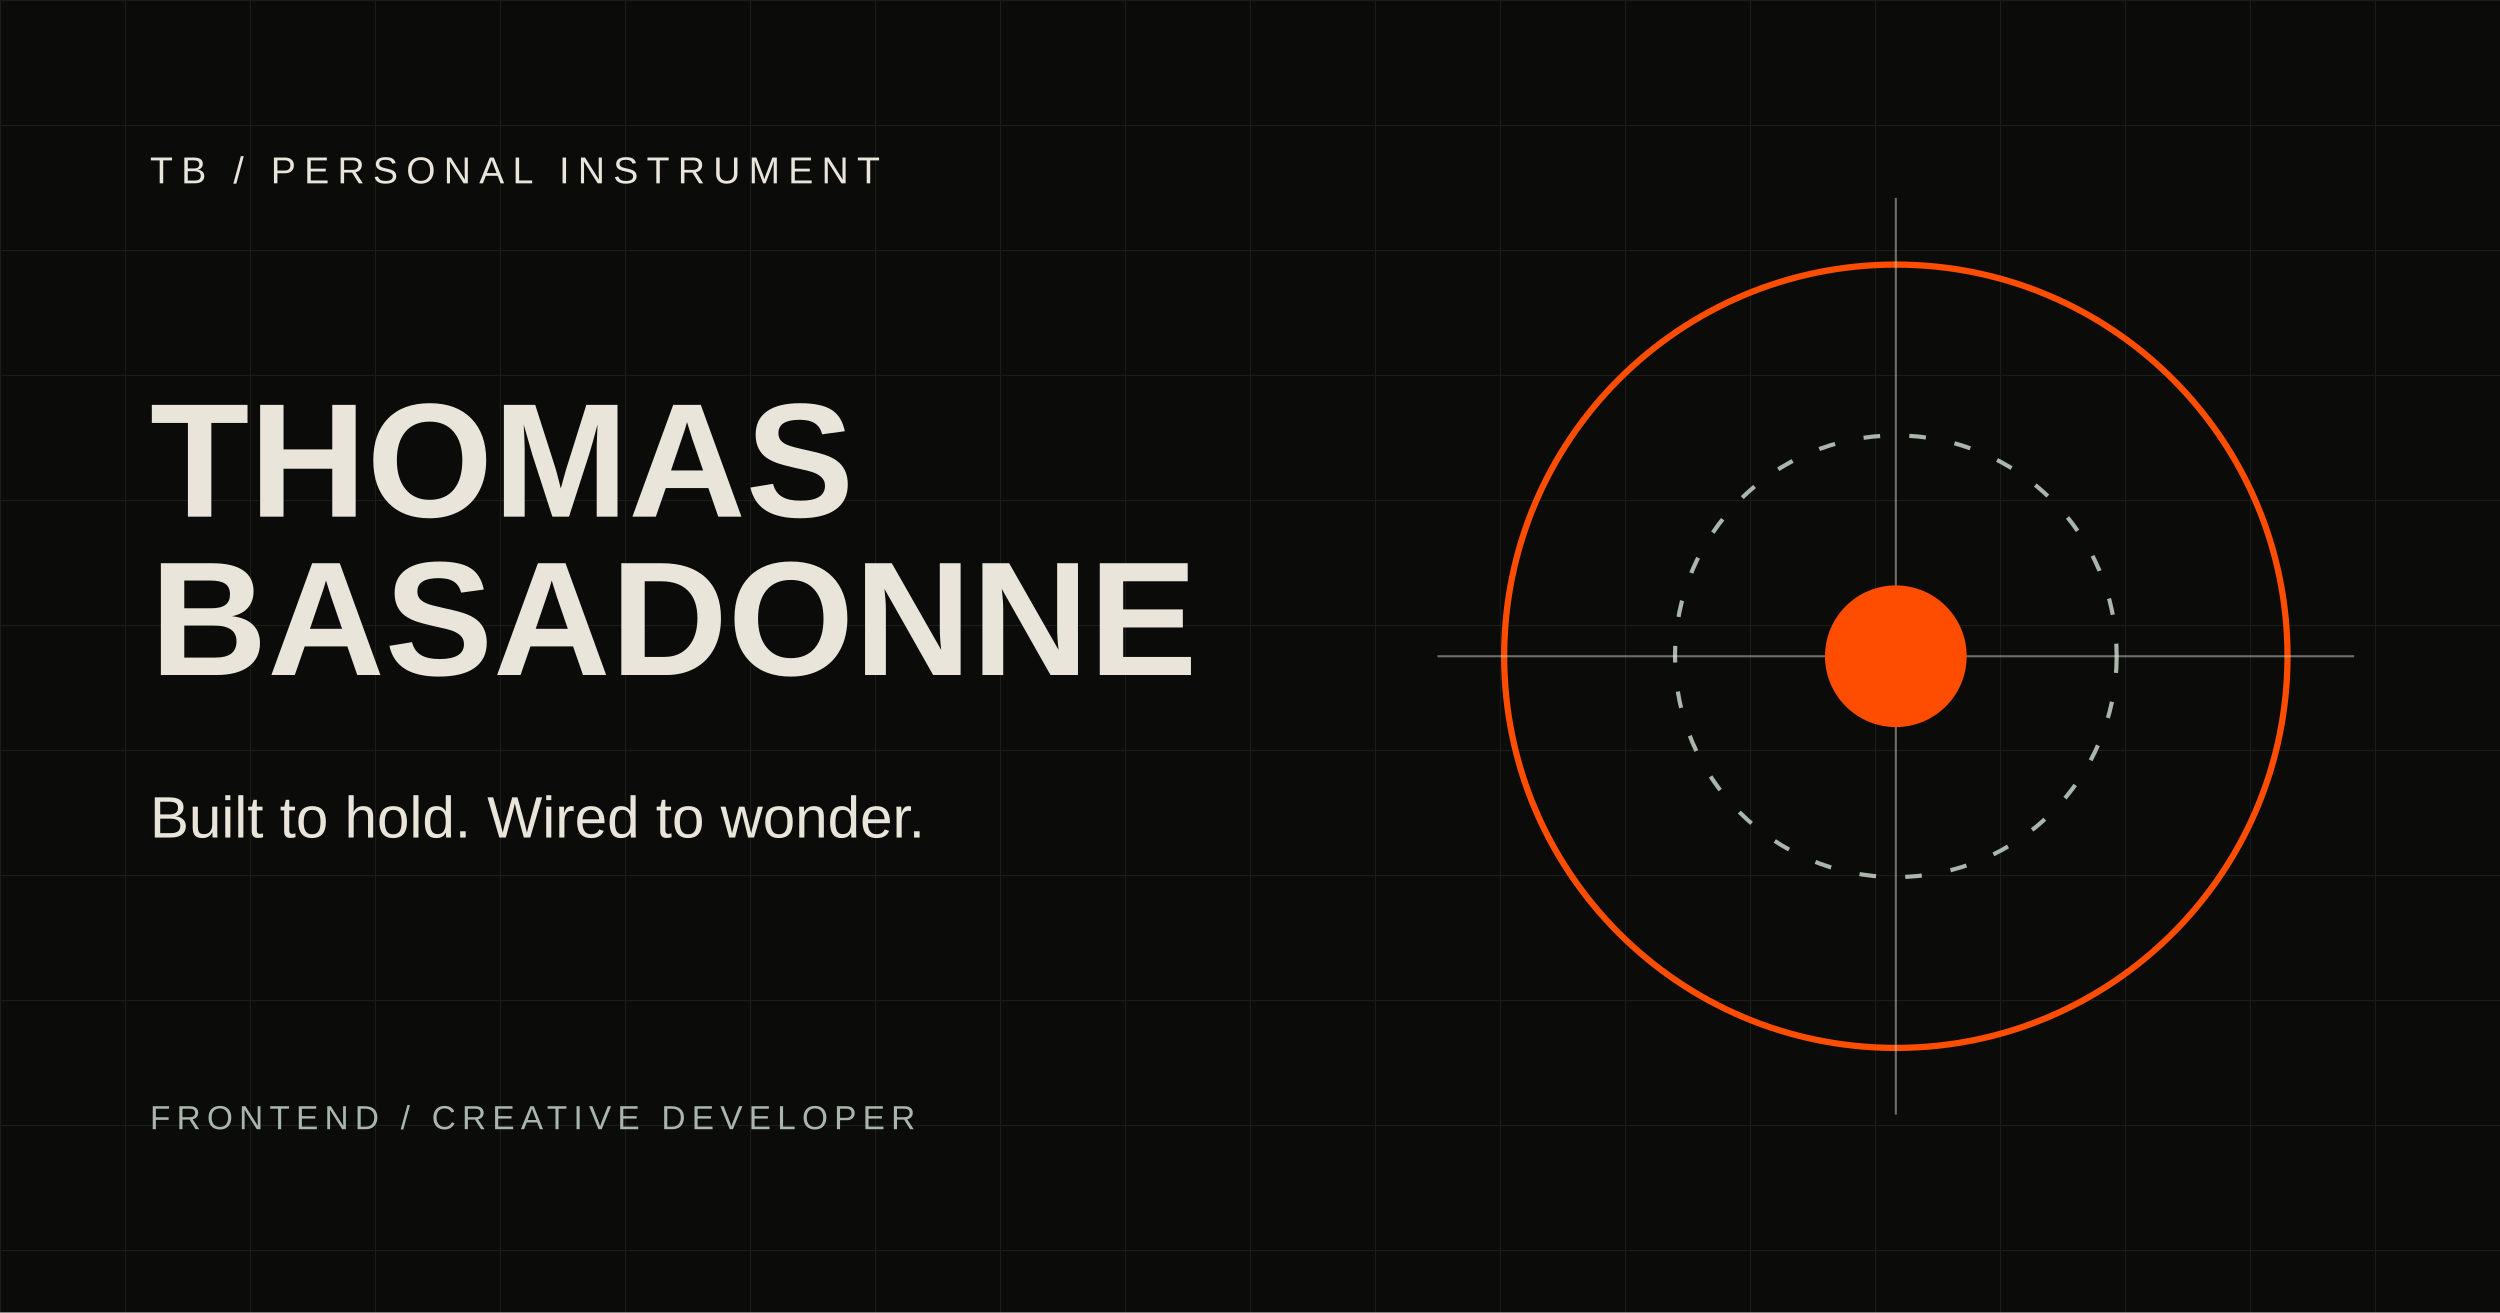
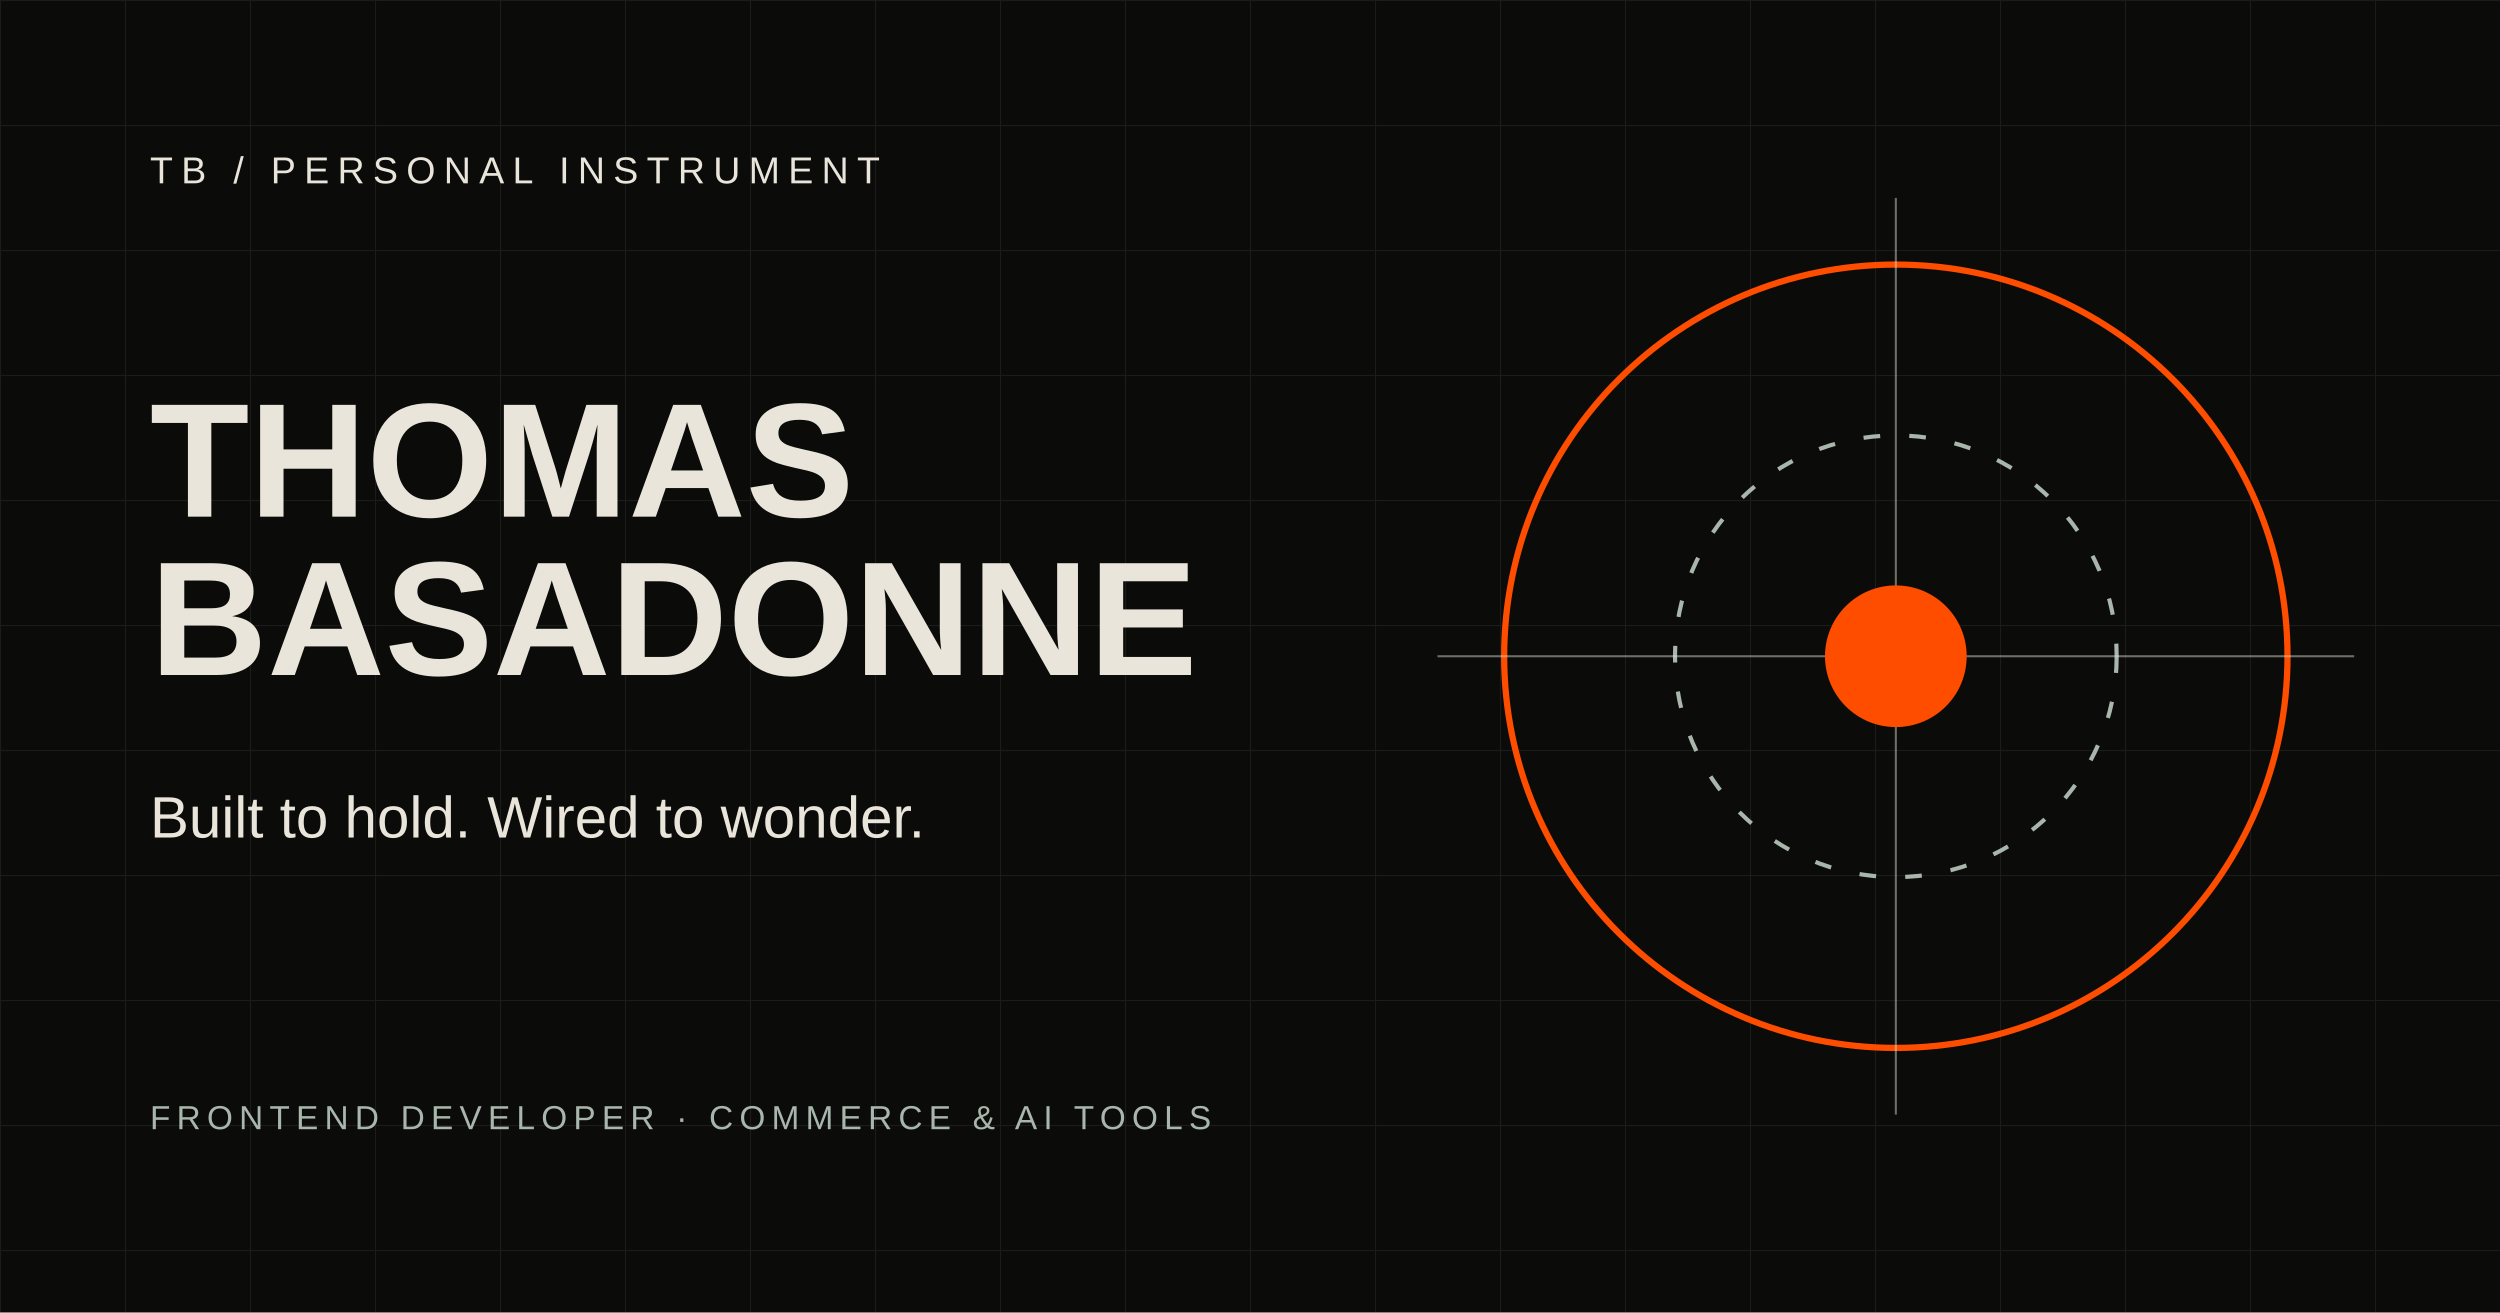
<svg xmlns="http://www.w3.org/2000/svg" width="1200" height="630" viewBox="0 0 1200 630">
  <defs>
    <pattern id="grid" width="60" height="60" patternUnits="userSpaceOnUse">
      <path d="M60 0H0V60" fill="none" stroke="#e9e5da" stroke-opacity=".08" />
    </pattern>
  </defs>
  <rect width="1200" height="630" fill="#0b0b0a" />
  <rect width="1200" height="630" fill="url(#grid)" />
  <circle cx="910" cy="315" r="188" fill="none" stroke="#ff4d00" stroke-width="3" />
  <circle cx="910" cy="315" r="106" fill="none" stroke="#a8b6ac" stroke-width="2" stroke-dasharray="8 14" />
  <path d="M690 315h440M910 95v440" stroke="#e9e5da" stroke-opacity=".45" />
  <circle cx="910" cy="315" r="34" fill="#ff4d00" />
  <g fill="#e9e5da" font-family="Arial, sans-serif">
    <text x="72" y="88" font-size="18" letter-spacing="4">TB / PERSONAL INSTRUMENT</text>
    <text x="72" y="248" font-size="78" font-weight="700">THOMAS</text>
    <text x="72" y="324" font-size="78" font-weight="700">BASADONNE</text>
    <text x="72" y="402" font-size="28">Built to hold. Wired to wonder.</text>
-     <text x="72" y="542" font-size="16" letter-spacing="3" fill="#a8b6ac">FRONTEND / CREATIVE DEVELOPER</text>
+     <text x="72" y="542" font-size="16" letter-spacing="3" fill="#a8b6ac">FRONTEND DEVELOPER · COMMERCE &amp; AI TOOLS</text>
  </g>
</svg>
